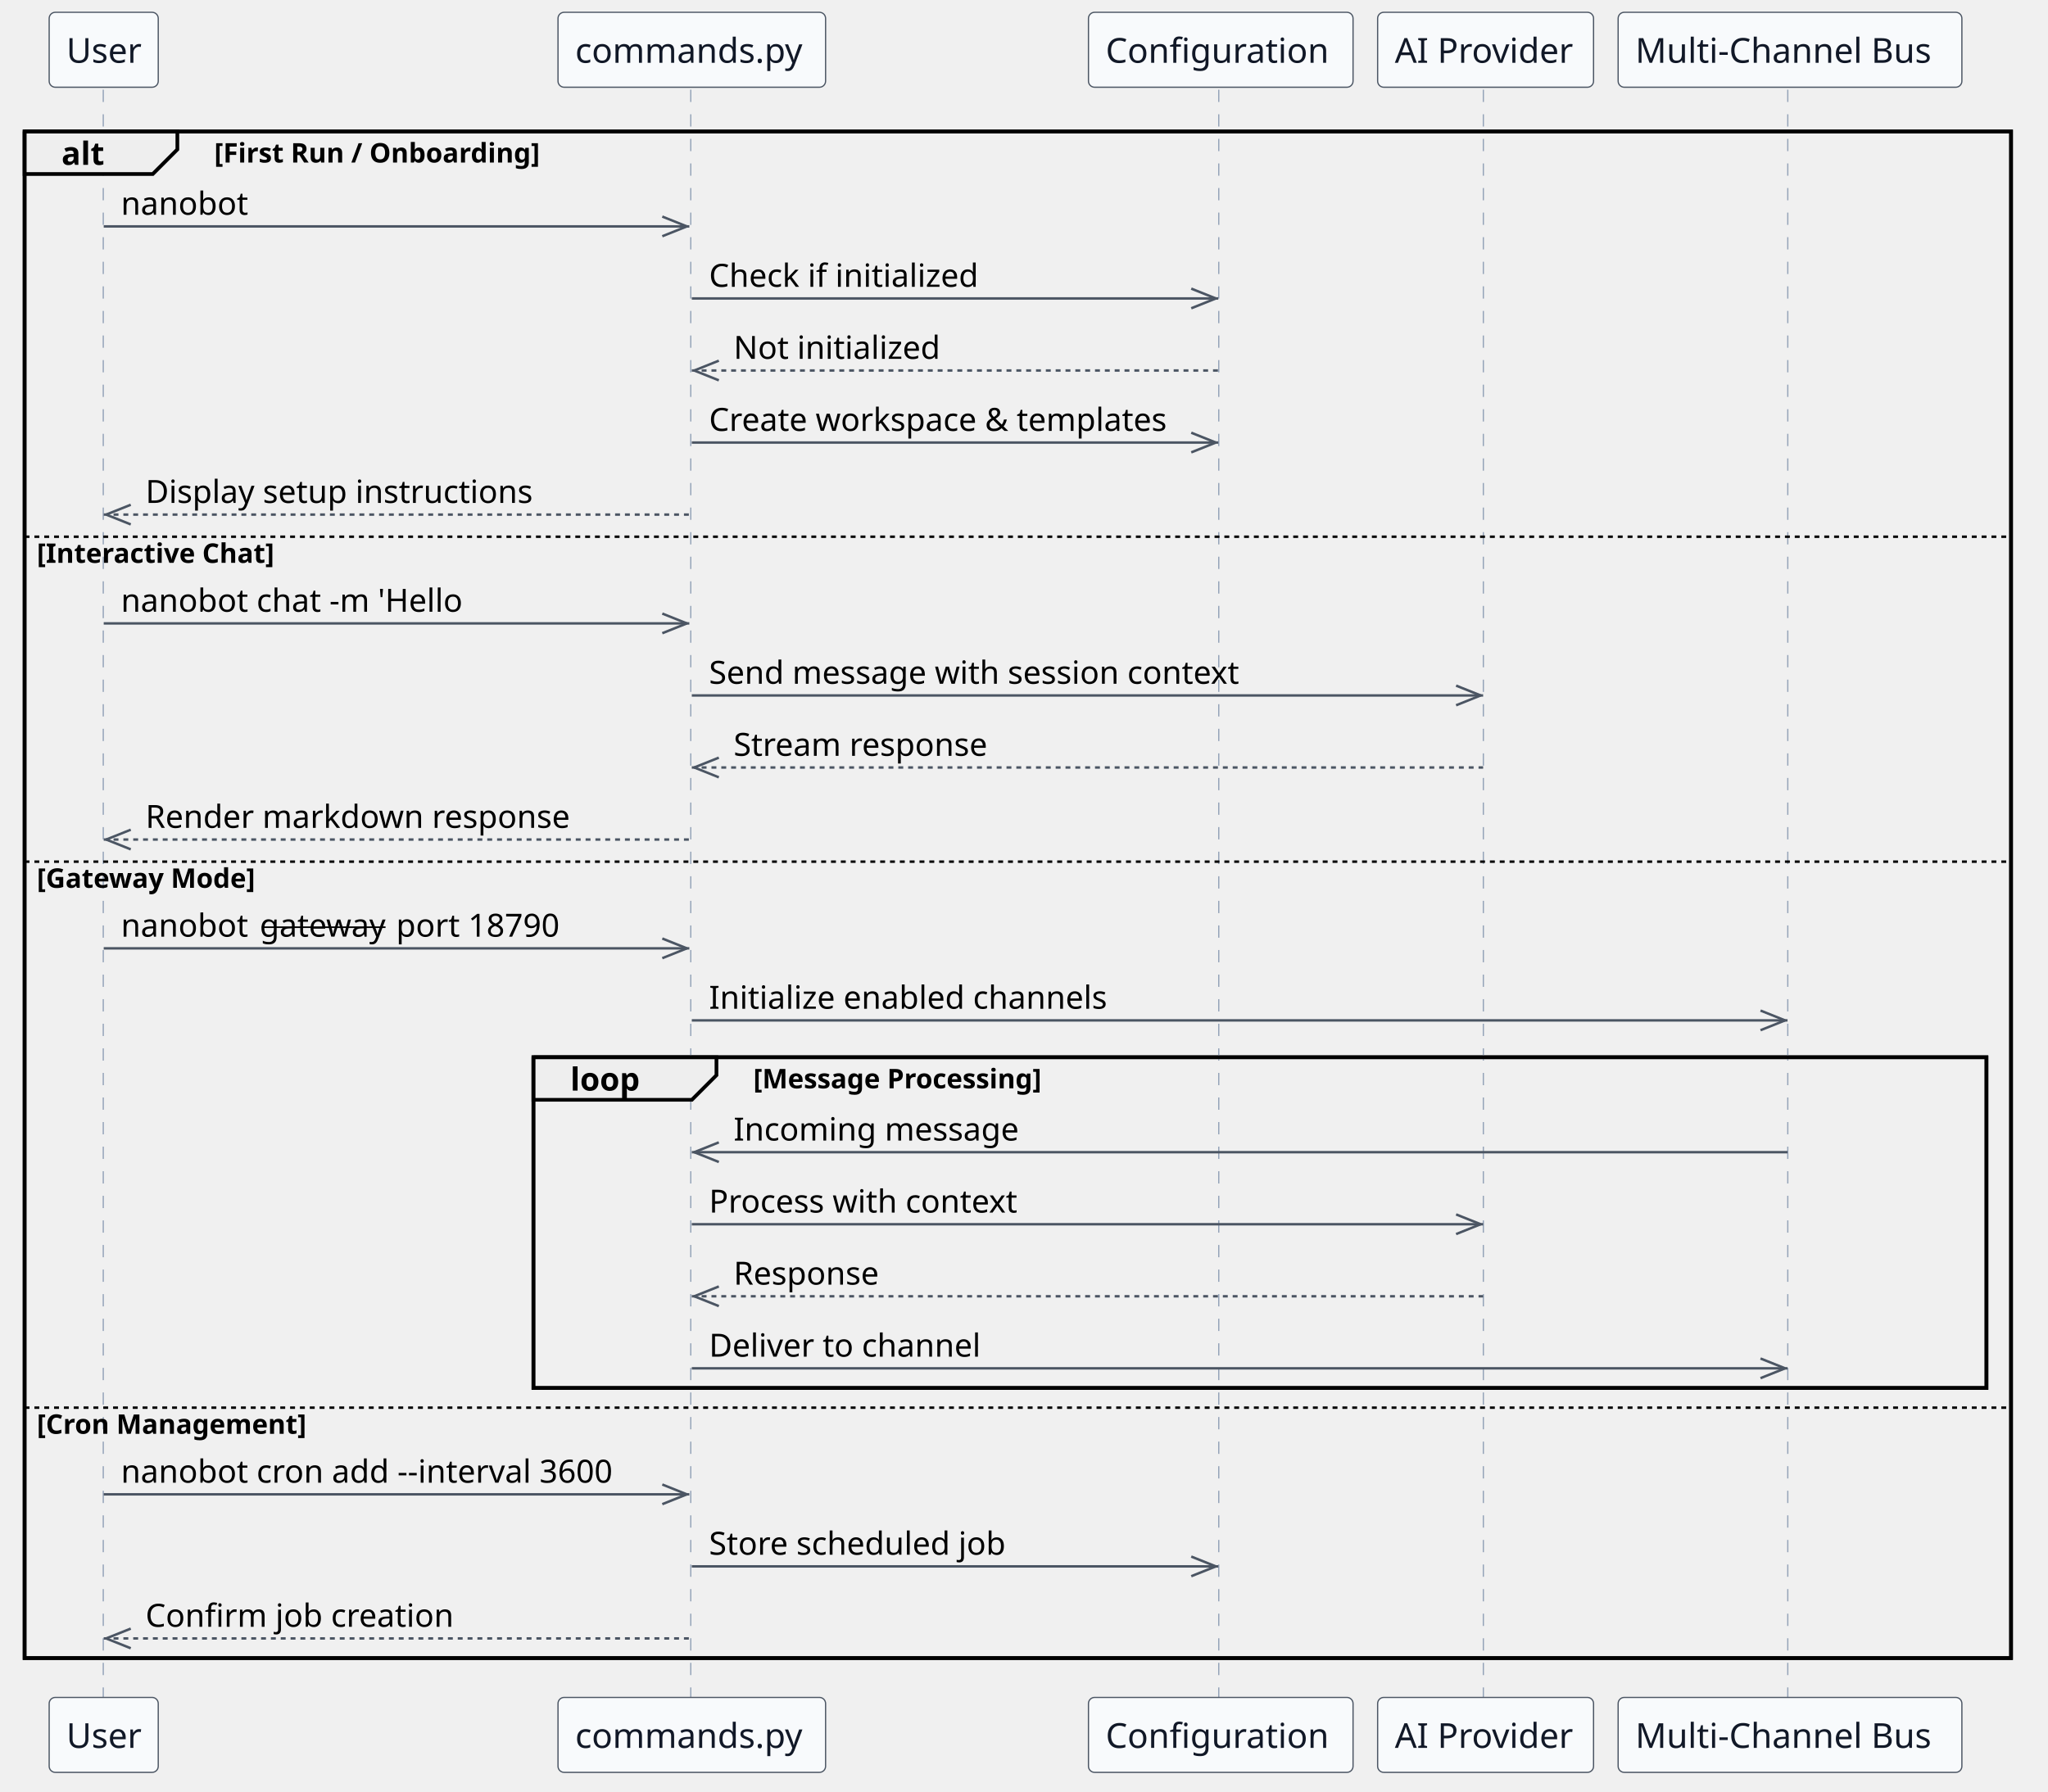
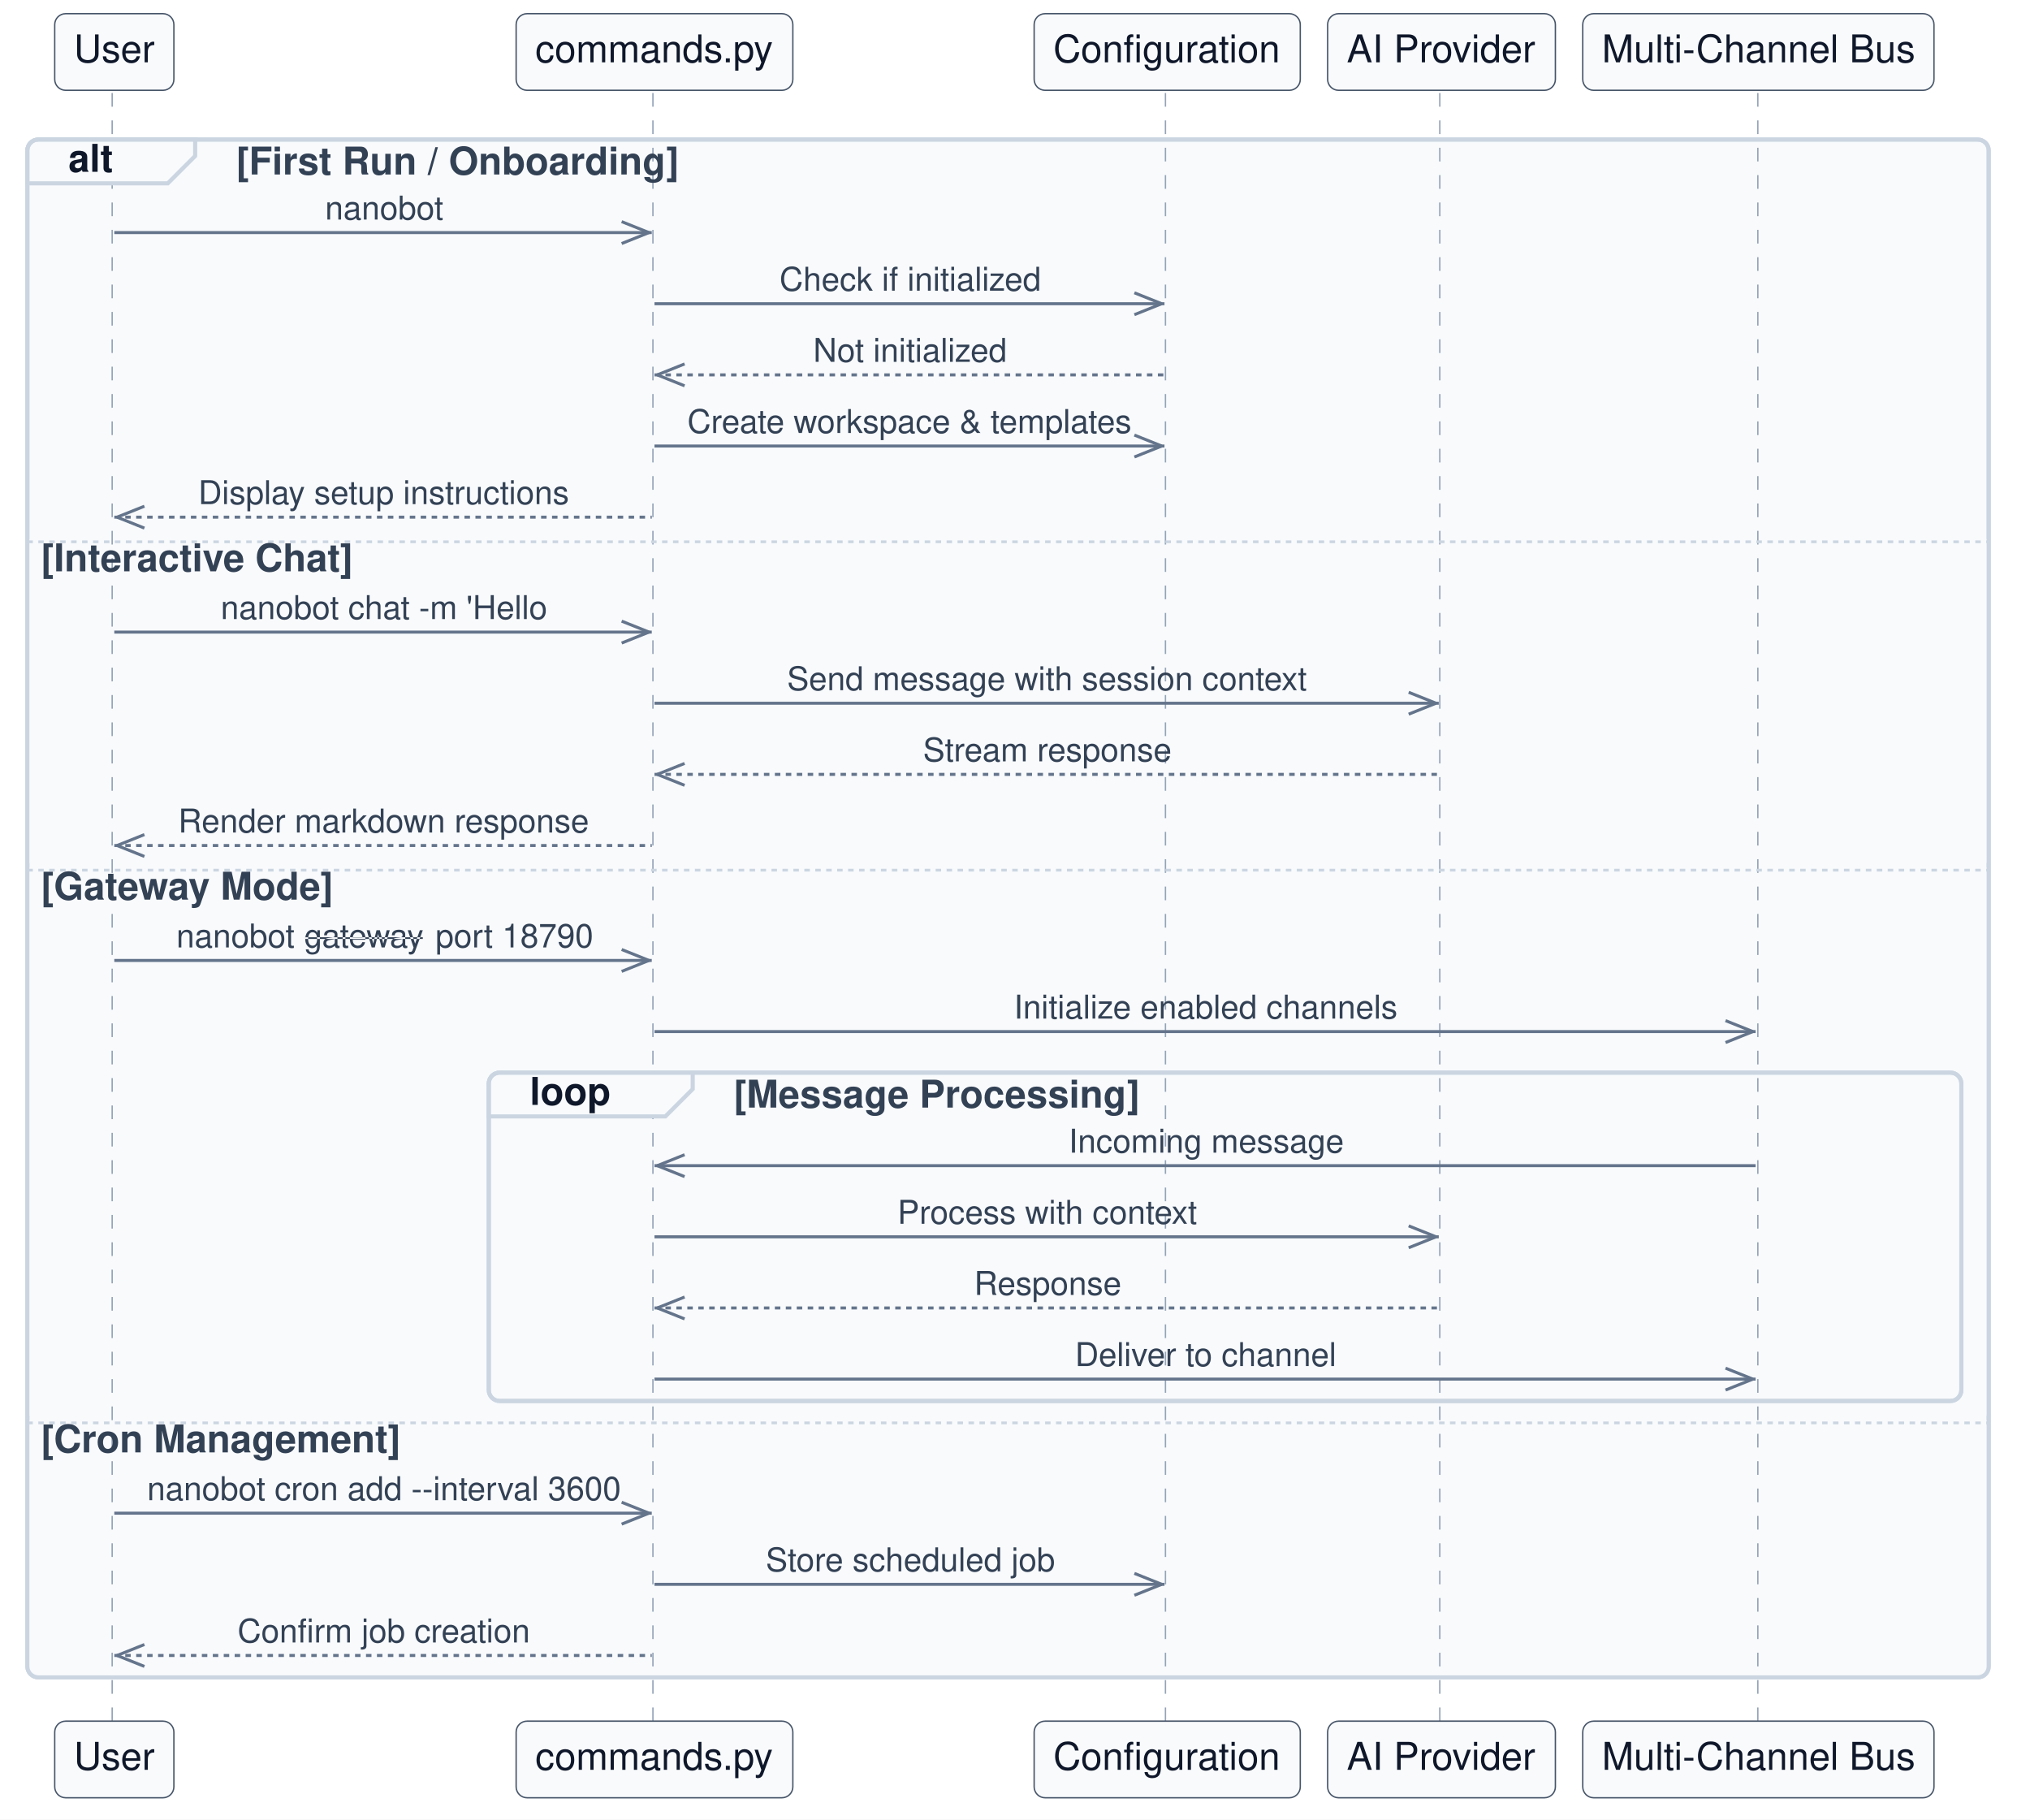
- <svg xmlns="http://www.w3.org/2000/svg" contentStyleType="text/css" data-diagram-type="SEQUENCE" height="729px" preserveAspectRatio="none" style="width:833px;height:729px;" version="1.1" viewBox="0 0 833 729" width="833px" zoomAndPan="magnify">
-   <defs>
-     <style>
- @media (prefers-color-scheme: dark) {
-   text { fill: #e5e7eb !important; }
-   path, line, rect, circle, ellipse, polygon, polyline { stroke: #cbd5e1 !important; }
-   .entity rect, .participant rect, .participant path, .sequenceLine rect, .class rect, .component rect, .component path, .note rect { fill: #111827 !important; }
-   .cluster path { fill: none !important; }
-   polygon { fill: #cbd5e1 !important; }
- }
- </style>
-   </defs>
+ <svg xmlns="http://www.w3.org/2000/svg" contentStyleType="text/css" data-diagram-type="SEQUENCE" height="665px" preserveAspectRatio="none" style="width:742px;height:665px;background:#FFFFFF;" version="1.1" viewBox="0 0 742 665" width="742px" zoomAndPan="magnify">
+   <defs />
+   <rect data-xfeat-white-canvas="true" fill="#FFFFFF" height="100%" width="100%" x="0" y="0" />
  <g>
-     <rect fill="none" height="621.076" style="stroke:#000000;stroke-width:1.5;" width="807.974" x="10" y="53.488" />
-     <rect fill="none" height="134.553" style="stroke:#000000;stroke-width:1.5;" width="591.01" x="216.963" y="430.125" />
-     <g class="participant-lifeline" data-entity-uid="part1" data-qualified-name="User" data-source-line="11" id="part1-lifeline">
-       <g>
-         <rect fill="#000000" fill-opacity="0" height="655.076" width="8" x="38.183" y="36.488" />
-         <line style="stroke:#94A3B8;stroke-width:0.5;stroke-dasharray:5,5;" x1="42" x2="42" y1="36.488" y2="691.564" />
-       </g>
-     </g>
-     <g class="participant-lifeline" data-entity-uid="part2" data-qualified-name="CLI" data-source-line="12" id="part2-lifeline">
-       <g>
-         <rect fill="#000000" fill-opacity="0" height="655.076" width="8" x="277.381" y="36.488" />
-         <line style="stroke:#94A3B8;stroke-width:0.5;stroke-dasharray:5,5;" x1="280.963" x2="280.963" y1="36.488" y2="691.564" />
-       </g>
-     </g>
-     <g class="participant-lifeline" data-entity-uid="part3" data-qualified-name="Config" data-source-line="13" id="part3-lifeline">
-       <g>
-         <rect fill="#000000" fill-opacity="0" height="655.076" width="8" x="492.528" y="36.488" />
-         <line style="stroke:#94A3B8;stroke-width:0.5;stroke-dasharray:5,5;" x1="495.719" x2="495.719" y1="36.488" y2="691.564" />
-       </g>
-     </g>
-     <g class="participant-lifeline" data-entity-uid="part4" data-qualified-name="AI" data-source-line="14" id="part4-lifeline">
-       <g>
-         <rect fill="#000000" fill-opacity="0" height="655.076" width="8" x="600.248" y="36.488" />
-         <line style="stroke:#94A3B8;stroke-width:0.5;stroke-dasharray:5,5;" x1="603.337" x2="603.337" y1="36.488" y2="691.564" />
-       </g>
-     </g>
-     <g class="participant-lifeline" data-entity-uid="part5" data-qualified-name="Channels" data-source-line="15" id="part5-lifeline">
-       <g>
-         <rect fill="#000000" fill-opacity="0" height="655.076" width="8" x="724.066" y="36.488" />
-         <line style="stroke:#94A3B8;stroke-width:0.5;stroke-dasharray:5,5;" x1="727.158" x2="727.158" y1="36.488" y2="691.564" />
-       </g>
-     </g>
-     <g class="participant participant-head" data-entity-uid="part1" data-qualified-name="User" data-source-line="11" id="part1-head">
-       <rect fill="#F8FAFC" height="30.488" rx="2.5" ry="2.5" style="stroke:#4B5563;stroke-width:0.5;" width="44.365" x="20" y="5" />
-       <text fill="#111827" font-family="sans-serif" font-size="14" lengthAdjust="spacing" textLength="30.365" x="27" y="25.535">User</text>
-     </g>
-     <g class="participant participant-tail" data-entity-uid="part1" data-qualified-name="User" data-source-line="11" id="part1-tail">
-       <rect fill="#F8FAFC" height="30.488" rx="2.5" ry="2.5" style="stroke:#4B5563;stroke-width:0.5;" width="44.365" x="20" y="690.564" />
-       <text fill="#111827" font-family="sans-serif" font-size="14" lengthAdjust="spacing" textLength="30.365" x="27" y="711.1">User</text>
-     </g>
-     <g class="participant participant-head" data-entity-uid="part2" data-qualified-name="CLI" data-source-line="12" id="part2-head">
-       <rect fill="#F8FAFC" height="30.488" rx="2.5" ry="2.5" style="stroke:#4B5563;stroke-width:0.5;" width="108.835" x="226.963" y="5" />
-       <text fill="#111827" font-family="sans-serif" font-size="14" lengthAdjust="spacing" textLength="94.835" x="233.963" y="25.535">commands.py</text>
-     </g>
-     <g class="participant participant-tail" data-entity-uid="part2" data-qualified-name="CLI" data-source-line="12" id="part2-tail">
-       <rect fill="#F8FAFC" height="30.488" rx="2.5" ry="2.5" style="stroke:#4B5563;stroke-width:0.5;" width="108.835" x="226.963" y="690.564" />
-       <text fill="#111827" font-family="sans-serif" font-size="14" lengthAdjust="spacing" textLength="94.835" x="233.963" y="711.1">commands.py</text>
-     </g>
-     <g class="participant participant-head" data-entity-uid="part3" data-qualified-name="Config" data-source-line="13" id="part3-head">
-       <rect fill="#F8FAFC" height="30.488" rx="2.5" ry="2.5" style="stroke:#4B5563;stroke-width:0.5;" width="107.618" x="442.719" y="5" />
-       <text fill="#111827" font-family="sans-serif" font-size="14" lengthAdjust="spacing" textLength="93.618" x="449.719" y="25.535">Configuration</text>
-     </g>
-     <g class="participant participant-tail" data-entity-uid="part3" data-qualified-name="Config" data-source-line="13" id="part3-tail">
-       <rect fill="#F8FAFC" height="30.488" rx="2.5" ry="2.5" style="stroke:#4B5563;stroke-width:0.5;" width="107.618" x="442.719" y="690.564" />
-       <text fill="#111827" font-family="sans-serif" font-size="14" lengthAdjust="spacing" textLength="93.618" x="449.719" y="711.1">Configuration</text>
-     </g>
-     <g class="participant participant-head" data-entity-uid="part4" data-qualified-name="AI" data-source-line="14" id="part4-head">
-       <rect fill="#F8FAFC" height="30.488" rx="2.5" ry="2.5" style="stroke:#4B5563;stroke-width:0.5;" width="87.821" x="560.337" y="5" />
-       <text fill="#111827" font-family="sans-serif" font-size="14" lengthAdjust="spacing" textLength="73.821" x="567.337" y="25.535">AI Provider</text>
-     </g>
-     <g class="participant participant-tail" data-entity-uid="part4" data-qualified-name="AI" data-source-line="14" id="part4-tail">
-       <rect fill="#F8FAFC" height="30.488" rx="2.5" ry="2.5" style="stroke:#4B5563;stroke-width:0.5;" width="87.821" x="560.337" y="690.564" />
-       <text fill="#111827" font-family="sans-serif" font-size="14" lengthAdjust="spacing" textLength="73.821" x="567.337" y="711.1">AI Provider</text>
-     </g>
-     <g class="participant participant-head" data-entity-uid="part5" data-qualified-name="Channels" data-source-line="15" id="part5-head">
-       <rect fill="#F8FAFC" height="30.488" rx="2.5" ry="2.5" style="stroke:#4B5563;stroke-width:0.5;" width="139.815" x="658.158" y="5" />
-       <text fill="#111827" font-family="sans-serif" font-size="14" lengthAdjust="spacing" textLength="125.815" x="665.158" y="25.535">Multi-Channel Bus</text>
-     </g>
-     <g class="participant participant-tail" data-entity-uid="part5" data-qualified-name="Channels" data-source-line="15" id="part5-tail">
-       <rect fill="#F8FAFC" height="30.488" rx="2.5" ry="2.5" style="stroke:#4B5563;stroke-width:0.5;" width="139.815" x="658.158" y="690.564" />
-       <text fill="#111827" font-family="sans-serif" font-size="14" lengthAdjust="spacing" textLength="125.815" x="665.158" y="711.1">Multi-Channel Bus</text>
-     </g>
-     <path d="M10,53.488 L72.139,53.488 L72.139,60.799 L62.139,70.799 L10,70.799 L10,53.488" fill="#EEEEEE" style="stroke:#000000;stroke-width:1.5;" />
-     <rect fill="none" height="621.076" style="stroke:#000000;stroke-width:1.5;" width="807.974" x="10" y="53.488" />
-     <text fill="#000000" font-family="sans-serif" font-size="13" font-weight="700" lengthAdjust="spacing" textLength="17.139" x="25" y="67.057">alt</text>
-     <text fill="#000000" font-family="sans-serif" font-size="11" font-weight="700" lengthAdjust="spacing" textLength="140.266" x="87.139" y="66.123">[First Run / Onboarding]</text>
-     <g class="message" data-entity-1="part1" data-entity-2="part2" data-source-line="17" id="msg1">
-       <line style="stroke:#4B5563;stroke-width:1;" x1="279.381" x2="269.381" y1="92.109" y2="88.109" />
-       <line style="stroke:#4B5563;stroke-width:1;" x1="279.381" x2="269.381" y1="92.109" y2="96.109" />
-       <line style="stroke:#4B5563;stroke-width:1;" x1="42.183" x2="280.381" y1="92.109" y2="92.109" />
-       <text fill="#000000" font-family="sans-serif" font-size="13" lengthAdjust="spacing" textLength="52.33" x="49.183" y="87.367">nanobot</text>
-     </g>
-     <g class="message" data-entity-1="part2" data-entity-2="part3" data-source-line="18" id="msg2">
-       <line style="stroke:#4B5563;stroke-width:1;" x1="494.528" x2="484.528" y1="121.42" y2="117.42" />
-       <line style="stroke:#4B5563;stroke-width:1;" x1="494.528" x2="484.528" y1="121.42" y2="125.42" />
-       <line style="stroke:#4B5563;stroke-width:1;" x1="281.381" x2="495.528" y1="121.42" y2="121.42" />
-       <text fill="#000000" font-family="sans-serif" font-size="13" lengthAdjust="spacing" textLength="117.102" x="288.381" y="116.678">Check if initialized</text>
-     </g>
-     <g class="message" data-entity-1="part3" data-entity-2="part2" data-source-line="19" id="msg3">
-       <line style="stroke:#4B5563;stroke-width:1;" x1="282.381" x2="292.381" y1="150.731" y2="146.731" />
-       <line style="stroke:#4B5563;stroke-width:1;" x1="282.381" x2="292.381" y1="150.731" y2="154.731" />
-       <line style="stroke:#4B5563;stroke-width:1;stroke-dasharray:2,2;" x1="281.381" x2="495.528" y1="150.731" y2="150.731" />
-       <text fill="#000000" font-family="sans-serif" font-size="13" lengthAdjust="spacing" textLength="88.34" x="298.381" y="145.988">Not initialized</text>
-     </g>
-     <g class="message" data-entity-1="part2" data-entity-2="part3" data-source-line="20" id="msg4">
-       <line style="stroke:#4B5563;stroke-width:1;" x1="494.528" x2="484.528" y1="180.041" y2="176.041" />
-       <line style="stroke:#4B5563;stroke-width:1;" x1="494.528" x2="484.528" y1="180.041" y2="184.041" />
-       <line style="stroke:#4B5563;stroke-width:1;" x1="281.381" x2="495.528" y1="180.041" y2="180.041" />
-       <text fill="#000000" font-family="sans-serif" font-size="13" lengthAdjust="spacing" textLength="191.147" x="288.381" y="175.299">Create workspace &amp; templates</text>
-     </g>
-     <g class="message" data-entity-1="part2" data-entity-2="part1" data-source-line="21" id="msg5">
-       <line style="stroke:#4B5563;stroke-width:1;" x1="43.183" x2="53.183" y1="209.352" y2="205.352" />
-       <line style="stroke:#4B5563;stroke-width:1;" x1="43.183" x2="53.183" y1="209.352" y2="213.352" />
-       <line style="stroke:#4B5563;stroke-width:1;stroke-dasharray:2,2;" x1="42.183" x2="280.381" y1="209.352" y2="209.352" />
-       <text fill="#000000" font-family="sans-serif" font-size="13" lengthAdjust="spacing" textLength="163.903" x="59.183" y="204.609">Display setup instructions</text>
-     </g>
-     <line style="stroke:#000000;stroke-width:1;stroke-dasharray:2,2;" x1="10" x2="817.974" y1="218.352" y2="218.352" />
-     <text fill="#000000" font-family="sans-serif" font-size="11" font-weight="700" lengthAdjust="spacing" textLength="97.867" x="15" y="228.986">[Interactive Chat]</text>
-     <g class="message" data-entity-1="part1" data-entity-2="part2" data-source-line="23" id="msg6">
-       <line style="stroke:#4B5563;stroke-width:1;" x1="279.381" x2="269.381" y1="253.617" y2="249.617" />
-       <line style="stroke:#4B5563;stroke-width:1;" x1="279.381" x2="269.381" y1="253.617" y2="257.617" />
-       <line style="stroke:#4B5563;stroke-width:1;" x1="42.183" x2="280.381" y1="253.617" y2="253.617" />
-       <text fill="#000000" font-family="sans-serif" font-size="13" lengthAdjust="spacing" textLength="146.371" x="49.183" y="248.875">nanobot chat -m 'Hello</text>
-     </g>
-     <g class="message" data-entity-1="part2" data-entity-2="part4" data-source-line="24" id="msg7">
-       <line style="stroke:#4B5563;stroke-width:1;" x1="602.248" x2="592.248" y1="282.928" y2="278.928" />
-       <line style="stroke:#4B5563;stroke-width:1;" x1="602.248" x2="592.248" y1="282.928" y2="286.928" />
-       <line style="stroke:#4B5563;stroke-width:1;" x1="281.381" x2="603.248" y1="282.928" y2="282.928" />
-       <text fill="#000000" font-family="sans-serif" font-size="13" lengthAdjust="spacing" textLength="223.399" x="288.381" y="278.185">Send message with session context</text>
-     </g>
-     <g class="message" data-entity-1="part4" data-entity-2="part2" data-source-line="25" id="msg8">
-       <line style="stroke:#4B5563;stroke-width:1;" x1="282.381" x2="292.381" y1="312.238" y2="308.238" />
-       <line style="stroke:#4B5563;stroke-width:1;" x1="282.381" x2="292.381" y1="312.238" y2="316.238" />
-       <line style="stroke:#4B5563;stroke-width:1;stroke-dasharray:2,2;" x1="281.381" x2="603.248" y1="312.238" y2="312.238" />
-       <text fill="#000000" font-family="sans-serif" font-size="13" lengthAdjust="spacing" textLength="105.149" x="298.381" y="307.496">Stream response</text>
-     </g>
-     <g class="message" data-entity-1="part2" data-entity-2="part1" data-source-line="26" id="msg9">
-       <line style="stroke:#4B5563;stroke-width:1;" x1="43.183" x2="53.183" y1="341.549" y2="337.549" />
-       <line style="stroke:#4B5563;stroke-width:1;" x1="43.183" x2="53.183" y1="341.549" y2="345.549" />
-       <line style="stroke:#4B5563;stroke-width:1;stroke-dasharray:2,2;" x1="42.183" x2="280.381" y1="341.549" y2="341.549" />
-       <text fill="#000000" font-family="sans-serif" font-size="13" lengthAdjust="spacing" textLength="176.281" x="59.183" y="336.807">Render markdown response</text>
-     </g>
-     <line style="stroke:#000000;stroke-width:1;stroke-dasharray:2,2;" x1="10" x2="817.974" y1="350.549" y2="350.549" />
-     <text fill="#000000" font-family="sans-serif" font-size="11" font-weight="700" lengthAdjust="spacing" textLength="90.465" x="15" y="361.184">[Gateway Mode]</text>
-     <g class="message" data-entity-1="part1" data-entity-2="part2" data-source-line="28" id="msg10">
-       <line style="stroke:#4B5563;stroke-width:1;" x1="279.381" x2="269.381" y1="385.815" y2="381.815" />
-       <line style="stroke:#4B5563;stroke-width:1;" x1="279.381" x2="269.381" y1="385.815" y2="389.815" />
-       <line style="stroke:#4B5563;stroke-width:1;" x1="42.183" x2="280.381" y1="385.815" y2="385.815" />
-       <text fill="#000000" font-family="sans-serif" font-size="13" lengthAdjust="spacing" textLength="52.33" x="49.183" y="381.072">nanobot</text>
-       <text fill="#000000" font-family="sans-serif" font-size="13" lengthAdjust="spacing" text-decoration="line-through" textLength="51.378" x="105.626" y="381.072">gateway</text>
-       <text fill="#000000" font-family="sans-serif" font-size="13" lengthAdjust="spacing" textLength="71.564" x="161.117" y="381.072">port 18790</text>
-     </g>
-     <g class="message" data-entity-1="part2" data-entity-2="part5" data-source-line="29" id="msg11">
-       <line style="stroke:#4B5563;stroke-width:1;" x1="726.066" x2="716.066" y1="415.125" y2="411.125" />
-       <line style="stroke:#4B5563;stroke-width:1;" x1="726.066" x2="716.066" y1="415.125" y2="419.125" />
-       <line style="stroke:#4B5563;stroke-width:1;" x1="281.381" x2="727.066" y1="415.125" y2="415.125" />
-       <text fill="#000000" font-family="sans-serif" font-size="13" lengthAdjust="spacing" textLength="167.331" x="288.381" y="410.383">Initialize enabled channels</text>
-     </g>
-     <path d="M216.963,430.125 L291.41,430.125 L291.41,437.435 L281.41,447.435 L216.963,447.435 L216.963,430.125" fill="#EEEEEE" style="stroke:#000000;stroke-width:1.5;" />
-     <rect fill="none" height="134.553" style="stroke:#000000;stroke-width:1.5;" width="591.01" x="216.963" y="430.125" />
-     <text fill="#000000" font-family="sans-serif" font-size="13" font-weight="700" lengthAdjust="spacing" textLength="29.447" x="231.963" y="443.693">loop</text>
-     <text fill="#000000" font-family="sans-serif" font-size="11" font-weight="700" lengthAdjust="spacing" textLength="122.386" x="306.41" y="442.76">[Message Processing]</text>
-     <g class="message" data-entity-1="part5" data-entity-2="part2" data-source-line="31" id="msg12">
-       <line style="stroke:#4B5563;stroke-width:1;" x1="282.381" x2="292.381" y1="468.746" y2="464.746" />
-       <line style="stroke:#4B5563;stroke-width:1;" x1="282.381" x2="292.381" y1="468.746" y2="472.746" />
-       <line style="stroke:#4B5563;stroke-width:1;" x1="281.381" x2="727.066" y1="468.746" y2="468.746" />
-       <text fill="#000000" font-family="sans-serif" font-size="13" lengthAdjust="spacing" textLength="117.8" x="298.381" y="464.004">Incoming message</text>
-     </g>
-     <g class="message" data-entity-1="part2" data-entity-2="part4" data-source-line="32" id="msg13">
-       <line style="stroke:#4B5563;stroke-width:1;" x1="602.248" x2="592.248" y1="498.057" y2="494.057" />
-       <line style="stroke:#4B5563;stroke-width:1;" x1="602.248" x2="592.248" y1="498.057" y2="502.057" />
-       <line style="stroke:#4B5563;stroke-width:1;" x1="281.381" x2="603.248" y1="498.057" y2="498.057" />
-       <text fill="#000000" font-family="sans-serif" font-size="13" lengthAdjust="spacing" textLength="130.228" x="288.381" y="493.315">Process with context</text>
-     </g>
-     <g class="message" data-entity-1="part4" data-entity-2="part2" data-source-line="33" id="msg14">
-       <line style="stroke:#4B5563;stroke-width:1;" x1="282.381" x2="292.381" y1="527.367" y2="523.367" />
-       <line style="stroke:#4B5563;stroke-width:1;" x1="282.381" x2="292.381" y1="527.367" y2="531.367" />
-       <line style="stroke:#4B5563;stroke-width:1;stroke-dasharray:2,2;" x1="281.381" x2="603.248" y1="527.367" y2="527.367" />
-       <text fill="#000000" font-family="sans-serif" font-size="13" lengthAdjust="spacing" textLength="60.195" x="298.381" y="522.625">Response</text>
-     </g>
-     <g class="message" data-entity-1="part2" data-entity-2="part5" data-source-line="34" id="msg15">
-       <line style="stroke:#4B5563;stroke-width:1;" x1="726.066" x2="716.066" y1="556.678" y2="552.678" />
-       <line style="stroke:#4B5563;stroke-width:1;" x1="726.066" x2="716.066" y1="556.678" y2="560.678" />
-       <line style="stroke:#4B5563;stroke-width:1;" x1="281.381" x2="727.066" y1="556.678" y2="556.678" />
-       <text fill="#000000" font-family="sans-serif" font-size="13" lengthAdjust="spacing" textLength="113.902" x="288.381" y="551.936">Deliver to channel</text>
-     </g>
-     <line style="stroke:#000000;stroke-width:1;stroke-dasharray:2,2;" x1="10" x2="817.974" y1="572.678" y2="572.678" />
-     <text fill="#000000" font-family="sans-serif" font-size="11" font-weight="700" lengthAdjust="spacing" textLength="111.504" x="15" y="583.312">[Cron Management]</text>
-     <g class="message" data-entity-1="part1" data-entity-2="part2" data-source-line="37" id="msg16">
-       <line style="stroke:#4B5563;stroke-width:1;" x1="279.381" x2="269.381" y1="607.943" y2="603.943" />
-       <line style="stroke:#4B5563;stroke-width:1;" x1="279.381" x2="269.381" y1="607.943" y2="611.943" />
-       <line style="stroke:#4B5563;stroke-width:1;" x1="42.183" x2="280.381" y1="607.943" y2="607.943" />
-       <text fill="#000000" font-family="sans-serif" font-size="13" lengthAdjust="spacing" textLength="215.198" x="49.183" y="603.201">nanobot cron add --interval 3600</text>
-     </g>
-     <g class="message" data-entity-1="part2" data-entity-2="part3" data-source-line="38" id="msg17">
-       <line style="stroke:#4B5563;stroke-width:1;" x1="494.528" x2="484.528" y1="637.254" y2="633.254" />
-       <line style="stroke:#4B5563;stroke-width:1;" x1="494.528" x2="484.528" y1="637.254" y2="641.254" />
-       <line style="stroke:#4B5563;stroke-width:1;" x1="281.381" x2="495.528" y1="637.254" y2="637.254" />
-       <text fill="#000000" font-family="sans-serif" font-size="13" lengthAdjust="spacing" textLength="124.789" x="288.381" y="632.512">Store scheduled job</text>
-     </g>
-     <g class="message" data-entity-1="part2" data-entity-2="part1" data-source-line="39" id="msg18">
-       <line style="stroke:#4B5563;stroke-width:1;" x1="43.183" x2="53.183" y1="666.564" y2="662.564" />
-       <line style="stroke:#4B5563;stroke-width:1;" x1="43.183" x2="53.183" y1="666.564" y2="670.564" />
-       <line style="stroke:#4B5563;stroke-width:1;stroke-dasharray:2,2;" x1="42.183" x2="280.381" y1="666.564" y2="666.564" />
-       <text fill="#000000" font-family="sans-serif" font-size="13" lengthAdjust="spacing" textLength="130.463" x="59.183" y="661.822">Confirm job creation</text>
+     <rect fill="#F8FAFC" height="562" rx="4" ry="4" style="stroke:#CBD5E1;stroke-width:1.5;" width="716.906" x="10" y="51" />
+     <path d="M10,197 L726.906,197 L726.906,313 A4,4 0 0 1 722.906,317 L14,317 A4,4 0 0 1 10,313 L10,197" fill="#F8FAFC" style="stroke:none;stroke-width:1;" />
+     <path d="M10,317 L726.906,317 L726.906,515 A4,4 0 0 1 722.906,519 L14,519 A4,4 0 0 1 10,515 L10,317" fill="#F8FAFC" style="stroke:none;stroke-width:1;" />
+     <rect fill="#F8FAFC" height="120" rx="4" ry="4" style="stroke:#CBD5E1;stroke-width:1.5;" width="538.25" x="178.656" y="392" />
+     <path d="M10,519 L726.906,519 L726.906,609 A4,4 0 0 1 722.906,613 L14,613 A4,4 0 0 1 10,609 L10,519" fill="#F8FAFC" style="stroke:none;stroke-width:1;" />
+     <g class="participant-lifeline" data-entity-uid="part1" data-qualified-name="User" data-source-line="2" id="part1-lifeline">
+       <g>
+         <rect fill="#000000" fill-opacity="0" height="596" width="8" x="37.779" y="34" />
+         <line style="stroke:#94A3B8;stroke-width:0.5;stroke-dasharray:5,5;" x1="41" x2="41" y1="34" y2="630" />
+       </g>
+     </g>
+     <g class="participant-lifeline" data-entity-uid="part2" data-qualified-name="CLI" data-source-line="3" id="part2-lifeline">
+       <g>
+         <rect fill="#000000" fill-opacity="0" height="596" width="8" x="235.228" y="34" />
+         <line style="stroke:#94A3B8;stroke-width:0.5;stroke-dasharray:5,5;" x1="238.656" x2="238.656" y1="34" y2="630" />
+       </g>
+     </g>
+     <g class="participant-lifeline" data-entity-uid="part3" data-qualified-name="Config" data-source-line="4" id="part3-lifeline">
+       <g>
+         <rect fill="#000000" fill-opacity="0" height="596" width="8" x="422.635" y="34" />
+         <line style="stroke:#94A3B8;stroke-width:0.5;stroke-dasharray:5,5;" x1="425.997" x2="425.997" y1="34" y2="630" />
+       </g>
+     </g>
+     <g class="participant-lifeline" data-entity-uid="part4" data-qualified-name="AI" data-source-line="5" id="part4-lifeline">
+       <g>
+         <rect fill="#000000" fill-opacity="0" height="596" width="8" x="522.896" y="34" />
+         <line style="stroke:#94A3B8;stroke-width:0.5;stroke-dasharray:5,5;" x1="526.273" x2="526.273" y1="34" y2="630" />
+       </g>
+     </g>
+     <g class="participant-lifeline" data-entity-uid="part5" data-qualified-name="Channels" data-source-line="6" id="part5-lifeline">
+       <g>
+         <rect fill="#000000" fill-opacity="0" height="596" width="8" x="638.713" y="34" />
+         <line style="stroke:#94A3B8;stroke-width:0.5;stroke-dasharray:5,5;" x1="642.52" x2="642.52" y1="34" y2="630" />
+       </g>
+     </g>
+     <g class="participant participant-head" data-entity-uid="part1" data-qualified-name="User" data-source-line="2" id="part1-head">
+       <rect fill="#F8FAFC" height="28" rx="4" ry="4" style="stroke:#475569;stroke-width:0.5;" width="43.559" x="20" y="5" />
+       <text fill="#0F172A" font-family="Helvetica" font-size="14" lengthAdjust="spacing" textLength="29.559" x="27" y="22.78">User</text>
+     </g>
+     <g class="participant participant-tail" data-entity-uid="part1" data-qualified-name="User" data-source-line="2" id="part1-tail">
+       <rect fill="#F8FAFC" height="28" rx="4" ry="4" style="stroke:#475569;stroke-width:0.5;" width="43.559" x="20" y="629" />
+       <text fill="#0F172A" font-family="Helvetica" font-size="14" lengthAdjust="spacing" textLength="29.559" x="27" y="646.78">User</text>
+     </g>
+     <g class="participant participant-head" data-entity-uid="part2" data-qualified-name="CLI" data-source-line="3" id="part2-head">
+       <rect fill="#F8FAFC" height="28" rx="4" ry="4" style="stroke:#475569;stroke-width:0.5;" width="101.144" x="188.656" y="5" />
+       <text fill="#0F172A" font-family="Helvetica" font-size="14" lengthAdjust="spacing" textLength="87.144" x="195.656" y="22.78">commands.py</text>
+     </g>
+     <g class="participant participant-tail" data-entity-uid="part2" data-qualified-name="CLI" data-source-line="3" id="part2-tail">
+       <rect fill="#F8FAFC" height="28" rx="4" ry="4" style="stroke:#475569;stroke-width:0.5;" width="101.144" x="188.656" y="629" />
+       <text fill="#0F172A" font-family="Helvetica" font-size="14" lengthAdjust="spacing" textLength="87.144" x="195.656" y="646.78">commands.py</text>
+     </g>
+     <g class="participant participant-head" data-entity-uid="part3" data-qualified-name="Config" data-source-line="4" id="part3-head">
+       <rect fill="#F8FAFC" height="28" rx="4" ry="4" style="stroke:#475569;stroke-width:0.5;" width="97.275" x="377.997" y="5" />
+       <text fill="#0F172A" font-family="Helvetica" font-size="14" lengthAdjust="spacing" textLength="83.275" x="384.997" y="22.78">Configuration</text>
+     </g>
+     <g class="participant participant-tail" data-entity-uid="part3" data-qualified-name="Config" data-source-line="4" id="part3-tail">
+       <rect fill="#F8FAFC" height="28" rx="4" ry="4" style="stroke:#475569;stroke-width:0.5;" width="97.275" x="377.997" y="629" />
+       <text fill="#0F172A" font-family="Helvetica" font-size="14" lengthAdjust="spacing" textLength="83.275" x="384.997" y="646.78">Configuration</text>
+     </g>
+     <g class="participant participant-head" data-entity-uid="part4" data-qualified-name="AI" data-source-line="5" id="part4-head">
+       <rect fill="#F8FAFC" height="28" rx="4" ry="4" style="stroke:#475569;stroke-width:0.5;" width="83.248" x="485.272" y="5" />
+       <text fill="#0F172A" font-family="Helvetica" font-size="14" lengthAdjust="spacing" textLength="69.248" x="492.272" y="22.78">AI Provider</text>
+     </g>
+     <g class="participant participant-tail" data-entity-uid="part4" data-qualified-name="AI" data-source-line="5" id="part4-tail">
+       <rect fill="#F8FAFC" height="28" rx="4" ry="4" style="stroke:#475569;stroke-width:0.5;" width="83.248" x="485.272" y="629" />
+       <text fill="#0F172A" font-family="Helvetica" font-size="14" lengthAdjust="spacing" textLength="69.248" x="492.272" y="646.78">AI Provider</text>
+     </g>
+     <g class="participant participant-head" data-entity-uid="part5" data-qualified-name="Channels" data-source-line="6" id="part5-head">
+       <rect fill="#F8FAFC" height="28" rx="4" ry="4" style="stroke:#475569;stroke-width:0.5;" width="128.386" x="578.52" y="5" />
+       <text fill="#0F172A" font-family="Helvetica" font-size="14" lengthAdjust="spacing" textLength="114.386" x="585.52" y="22.78">Multi-Channel Bus</text>
+     </g>
+     <g class="participant participant-tail" data-entity-uid="part5" data-qualified-name="Channels" data-source-line="6" id="part5-tail">
+       <rect fill="#F8FAFC" height="28" rx="4" ry="4" style="stroke:#475569;stroke-width:0.5;" width="128.386" x="578.52" y="629" />
+       <text fill="#0F172A" font-family="Helvetica" font-size="14" lengthAdjust="spacing" textLength="114.386" x="585.52" y="646.78">Multi-Channel Bus</text>
+     </g>
+     <path d="M14,51 L71.338,51 L71.338,57 L61.338,67 L10,67 L10,55 A4,4 0 0 1 14,51" fill="#F8FAFC" style="stroke:#CBD5E1;stroke-width:1.5;" />
+     <rect fill="none" height="562" rx="4" ry="4" style="stroke:#CBD5E1;stroke-width:1.5;" width="716.906" x="10" y="51" />
+     <text fill="#0F172A" font-family="Helvetica" font-size="14" font-weight="700" lengthAdjust="spacing" textLength="16.338" x="25" y="62.78">alt</text>
+     <text fill="#334155" font-family="Helvetica" font-size="14" font-weight="700" lengthAdjust="spacing" textLength="161.759" x="86.338" y="63.78">[First Run / Onboarding]</text>
+     <g class="message" data-entity-1="part1" data-entity-2="part2" data-source-line="8" id="msg1">
+       <line style="stroke:#64748B;stroke-width:1.1;" x1="237.228" x2="227.228" y1="85" y2="81" />
+       <line style="stroke:#64748B;stroke-width:1.1;" x1="237.228" x2="227.228" y1="85" y2="89" />
+       <line style="stroke:#64748B;stroke-width:1.1;" x1="41.779" x2="238.228" y1="85" y2="85" />
+       <text fill="#334155" font-family="Helvetica" font-size="12" lengthAdjust="spacing" textLength="43.377" x="118.815" y="80.24">nanobot</text>
+     </g>
+     <g class="message" data-entity-1="part2" data-entity-2="part3" data-source-line="9" id="msg2">
+       <line style="stroke:#64748B;stroke-width:1.1;" x1="424.635" x2="414.635" y1="111" y2="107" />
+       <line style="stroke:#64748B;stroke-width:1.1;" x1="424.635" x2="414.635" y1="111" y2="115" />
+       <line style="stroke:#64748B;stroke-width:1.1;" x1="239.228" x2="425.635" y1="111" y2="111" />
+       <text fill="#334155" font-family="Helvetica" font-size="12" lengthAdjust="spacing" textLength="96.041" x="284.911" y="106.24">Check if initialized</text>
+     </g>
+     <g class="message" data-entity-1="part3" data-entity-2="part2" data-source-line="10" id="msg3">
+       <line style="stroke:#64748B;stroke-width:1.1;" x1="240.228" x2="250.228" y1="137" y2="133" />
+       <line style="stroke:#64748B;stroke-width:1.1;" x1="240.228" x2="250.228" y1="137" y2="141" />
+       <line style="stroke:#64748B;stroke-width:1.1;stroke-dasharray:2,2;" x1="239.228" x2="425.635" y1="137" y2="137" />
+       <text fill="#334155" font-family="Helvetica" font-size="12" lengthAdjust="spacing" textLength="71.367" x="297.248" y="132.24">Not initialized</text>
+     </g>
+     <g class="message" data-entity-1="part2" data-entity-2="part3" data-source-line="11" id="msg4">
+       <line style="stroke:#64748B;stroke-width:1.1;" x1="424.635" x2="414.635" y1="163" y2="159" />
+       <line style="stroke:#64748B;stroke-width:1.1;" x1="424.635" x2="414.635" y1="163" y2="167" />
+       <line style="stroke:#64748B;stroke-width:1.1;" x1="239.228" x2="425.635" y1="163" y2="163" />
+       <text fill="#334155" font-family="Helvetica" font-size="12" lengthAdjust="spacing" textLength="163.406" x="251.228" y="158.24">Create workspace &amp; templates</text>
+     </g>
+     <g class="message" data-entity-1="part2" data-entity-2="part1" data-source-line="12" id="msg5">
+       <line style="stroke:#64748B;stroke-width:1.1;" x1="42.779" x2="52.779" y1="189" y2="185" />
+       <line style="stroke:#64748B;stroke-width:1.1;" x1="42.779" x2="52.779" y1="189" y2="193" />
+       <line style="stroke:#64748B;stroke-width:1.1;stroke-dasharray:2,2;" x1="41.779" x2="238.228" y1="189" y2="189" />
+       <text fill="#334155" font-family="Helvetica" font-size="12" lengthAdjust="spacing" textLength="136.06" x="72.474" y="184.24">Display setup instructions</text>
+     </g>
+     <line style="stroke:#CBD5E1;stroke-width:1;stroke-dasharray:2,2;" x1="10" x2="726.906" y1="198" y2="198" />
+     <text fill="#334155" font-family="Helvetica" font-size="14" font-weight="700" lengthAdjust="spacing" textLength="114.358" x="15" y="208.78">[Interactive Chat]</text>
+     <g class="message" data-entity-1="part1" data-entity-2="part2" data-source-line="14" id="msg6">
+       <line style="stroke:#64748B;stroke-width:1.1;" x1="237.228" x2="227.228" y1="231" y2="227" />
+       <line style="stroke:#64748B;stroke-width:1.1;" x1="237.228" x2="227.228" y1="231" y2="235" />
+       <line style="stroke:#64748B;stroke-width:1.1;" x1="41.779" x2="238.228" y1="231" y2="231" />
+       <text fill="#334155" font-family="Helvetica" font-size="12" lengthAdjust="spacing" textLength="119.689" x="80.659" y="226.24">nanobot chat -m 'Hello</text>
+     </g>
+     <g class="message" data-entity-1="part2" data-entity-2="part4" data-source-line="15" id="msg7">
+       <line style="stroke:#64748B;stroke-width:1.1;" x1="524.896" x2="514.896" y1="257" y2="253" />
+       <line style="stroke:#64748B;stroke-width:1.1;" x1="524.896" x2="514.896" y1="257" y2="261" />
+       <line style="stroke:#64748B;stroke-width:1.1;" x1="239.228" x2="525.896" y1="257" y2="257" />
+       <text fill="#334155" font-family="Helvetica" font-size="12" lengthAdjust="spacing" textLength="190.769" x="287.678" y="252.24">Send message with session context</text>
+     </g>
+     <g class="message" data-entity-1="part4" data-entity-2="part2" data-source-line="16" id="msg8">
+       <line style="stroke:#64748B;stroke-width:1.1;" x1="240.228" x2="250.228" y1="283" y2="279" />
+       <line style="stroke:#64748B;stroke-width:1.1;" x1="240.228" x2="250.228" y1="283" y2="287" />
+       <line style="stroke:#64748B;stroke-width:1.1;stroke-dasharray:2,2;" x1="239.228" x2="525.896" y1="283" y2="283" />
+       <text fill="#334155" font-family="Helvetica" font-size="12" lengthAdjust="spacing" textLength="91.377" x="337.374" y="278.24">Stream response</text>
+     </g>
+     <g class="message" data-entity-1="part2" data-entity-2="part1" data-source-line="17" id="msg9">
+       <line style="stroke:#64748B;stroke-width:1.1;" x1="42.779" x2="52.779" y1="309" y2="305" />
+       <line style="stroke:#64748B;stroke-width:1.1;" x1="42.779" x2="52.779" y1="309" y2="313" />
+       <line style="stroke:#64748B;stroke-width:1.1;stroke-dasharray:2,2;" x1="41.779" x2="238.228" y1="309" y2="309" />
+       <text fill="#334155" font-family="Helvetica" font-size="12" lengthAdjust="spacing" textLength="150.744" x="65.132" y="304.24">Render markdown response</text>
+     </g>
+     <line style="stroke:#CBD5E1;stroke-width:1;stroke-dasharray:2,2;" x1="10" x2="726.906" y1="318" y2="318" />
+     <text fill="#334155" font-family="Helvetica" font-size="14" font-weight="700" lengthAdjust="spacing" textLength="107.352" x="15" y="328.78">[Gateway Mode]</text>
+     <g class="message" data-entity-1="part1" data-entity-2="part2" data-source-line="19" id="msg10">
+       <line style="stroke:#64748B;stroke-width:1.1;" x1="237.228" x2="227.228" y1="351" y2="347" />
+       <line style="stroke:#64748B;stroke-width:1.1;" x1="237.228" x2="227.228" y1="351" y2="355" />
+       <line style="stroke:#64748B;stroke-width:1.1;" x1="41.779" x2="238.228" y1="351" y2="351" />
+       <text fill="#334155" font-family="Helvetica" font-size="12" lengthAdjust="spacing" textLength="43.377" x="64.443" y="346.24">nanobot</text>
+       <text fill="#334155" font-family="Helvetica" font-size="12" lengthAdjust="spacing" text-decoration="line-through" textLength="44.695" x="111.154" y="346.24">gateway</text>
+       <text fill="#334155" font-family="Helvetica" font-size="12" lengthAdjust="spacing" textLength="57.381" x="159.184" y="346.24">port 18790</text>
+     </g>
+     <g class="message" data-entity-1="part2" data-entity-2="part5" data-source-line="20" id="msg11">
+       <line style="stroke:#64748B;stroke-width:1.1;" x1="640.713" x2="630.713" y1="377" y2="373" />
+       <line style="stroke:#64748B;stroke-width:1.1;" x1="640.713" x2="630.713" y1="377" y2="381" />
+       <line style="stroke:#64748B;stroke-width:1.1;" x1="239.228" x2="641.713" y1="377" y2="377" />
+       <text fill="#334155" font-family="Helvetica" font-size="12" lengthAdjust="spacing" textLength="140.766" x="370.588" y="372.24">Initialize enabled channels</text>
+     </g>
+     <path d="M182.656,392 L253.201,392 L253.201,398 L243.201,408 L178.656,408 L178.656,396 A4,4 0 0 1 182.656,392" fill="#F8FAFC" style="stroke:#CBD5E1;stroke-width:1.5;" />
+     <rect fill="none" height="120" rx="4" ry="4" style="stroke:#CBD5E1;stroke-width:1.5;" width="538.25" x="178.656" y="392" />
+     <text fill="#0F172A" font-family="Helvetica" font-size="14" font-weight="700" lengthAdjust="spacing" textLength="29.545" x="193.656" y="403.78">loop</text>
+     <text fill="#334155" font-family="Helvetica" font-size="14" font-weight="700" lengthAdjust="spacing" textLength="147.834" x="268.201" y="404.78">[Message Processing]</text>
+     <g class="message" data-entity-1="part5" data-entity-2="part2" data-source-line="22" id="msg12">
+       <line style="stroke:#64748B;stroke-width:1.1;" x1="240.228" x2="250.228" y1="426" y2="422" />
+       <line style="stroke:#64748B;stroke-width:1.1;" x1="240.228" x2="250.228" y1="426" y2="430" />
+       <line style="stroke:#64748B;stroke-width:1.1;" x1="239.228" x2="641.713" y1="426" y2="426" />
+       <text fill="#334155" font-family="Helvetica" font-size="12" lengthAdjust="spacing" textLength="100.717" x="390.613" y="421.24">Incoming message</text>
+     </g>
+     <g class="message" data-entity-1="part2" data-entity-2="part4" data-source-line="23" id="msg13">
+       <line style="stroke:#64748B;stroke-width:1.1;" x1="524.896" x2="514.896" y1="452" y2="448" />
+       <line style="stroke:#64748B;stroke-width:1.1;" x1="524.896" x2="514.896" y1="452" y2="456" />
+       <line style="stroke:#64748B;stroke-width:1.1;" x1="239.228" x2="525.896" y1="452" y2="452" />
+       <text fill="#334155" font-family="Helvetica" font-size="12" lengthAdjust="spacing" textLength="110.045" x="328.04" y="447.24">Process with context</text>
+     </g>
+     <g class="message" data-entity-1="part4" data-entity-2="part2" data-source-line="24" id="msg14">
+       <line style="stroke:#64748B;stroke-width:1.1;" x1="240.228" x2="250.228" y1="478" y2="474" />
+       <line style="stroke:#64748B;stroke-width:1.1;" x1="240.228" x2="250.228" y1="478" y2="482" />
+       <line style="stroke:#64748B;stroke-width:1.1;stroke-dasharray:2,2;" x1="239.228" x2="525.896" y1="478" y2="478" />
+       <text fill="#334155" font-family="Helvetica" font-size="12" lengthAdjust="spacing" textLength="54.035" x="356.045" y="473.24">Response</text>
+     </g>
+     <g class="message" data-entity-1="part2" data-entity-2="part5" data-source-line="25" id="msg15">
+       <line style="stroke:#64748B;stroke-width:1.1;" x1="640.713" x2="630.713" y1="504" y2="500" />
+       <line style="stroke:#64748B;stroke-width:1.1;" x1="640.713" x2="630.713" y1="504" y2="508" />
+       <line style="stroke:#64748B;stroke-width:1.1;" x1="239.228" x2="641.713" y1="504" y2="504" />
+       <text fill="#334155" font-family="Helvetica" font-size="12" lengthAdjust="spacing" textLength="96.053" x="392.945" y="499.24">Deliver to channel</text>
+     </g>
+     <line style="stroke:#CBD5E1;stroke-width:1;stroke-dasharray:2,2;" x1="10" x2="726.906" y1="520" y2="520" />
+     <text fill="#334155" font-family="Helvetica" font-size="14" font-weight="700" lengthAdjust="spacing" textLength="131.448" x="15" y="530.78">[Cron Management]</text>
+     <g class="message" data-entity-1="part1" data-entity-2="part2" data-source-line="28" id="msg16">
+       <line style="stroke:#64748B;stroke-width:1.1;" x1="237.228" x2="227.228" y1="553" y2="549" />
+       <line style="stroke:#64748B;stroke-width:1.1;" x1="237.228" x2="227.228" y1="553" y2="557" />
+       <line style="stroke:#64748B;stroke-width:1.1;" x1="41.779" x2="238.228" y1="553" y2="553" />
+       <text fill="#334155" font-family="Helvetica" font-size="12" lengthAdjust="spacing" textLength="173.449" x="53.779" y="548.24">nanobot cron add --interval 3600</text>
+     </g>
+     <g class="message" data-entity-1="part2" data-entity-2="part3" data-source-line="29" id="msg17">
+       <line style="stroke:#64748B;stroke-width:1.1;" x1="424.635" x2="414.635" y1="579" y2="575" />
+       <line style="stroke:#64748B;stroke-width:1.1;" x1="424.635" x2="414.635" y1="579" y2="583" />
+       <line style="stroke:#64748B;stroke-width:1.1;" x1="239.228" x2="425.635" y1="579" y2="579" />
+       <text fill="#334155" font-family="Helvetica" font-size="12" lengthAdjust="spacing" textLength="106.072" x="279.896" y="574.24">Store scheduled job</text>
+     </g>
+     <g class="message" data-entity-1="part2" data-entity-2="part1" data-source-line="30" id="msg18">
+       <line style="stroke:#64748B;stroke-width:1.1;" x1="42.779" x2="52.779" y1="605" y2="601" />
+       <line style="stroke:#64748B;stroke-width:1.1;" x1="42.779" x2="52.779" y1="605" y2="609" />
+       <line style="stroke:#64748B;stroke-width:1.1;stroke-dasharray:2,2;" x1="41.779" x2="238.228" y1="605" y2="605" />
+       <text fill="#334155" font-family="Helvetica" font-size="12" lengthAdjust="spacing" textLength="107.379" x="86.814" y="600.24">Confirm job creation</text>
    </g>
  </g>
</svg>
